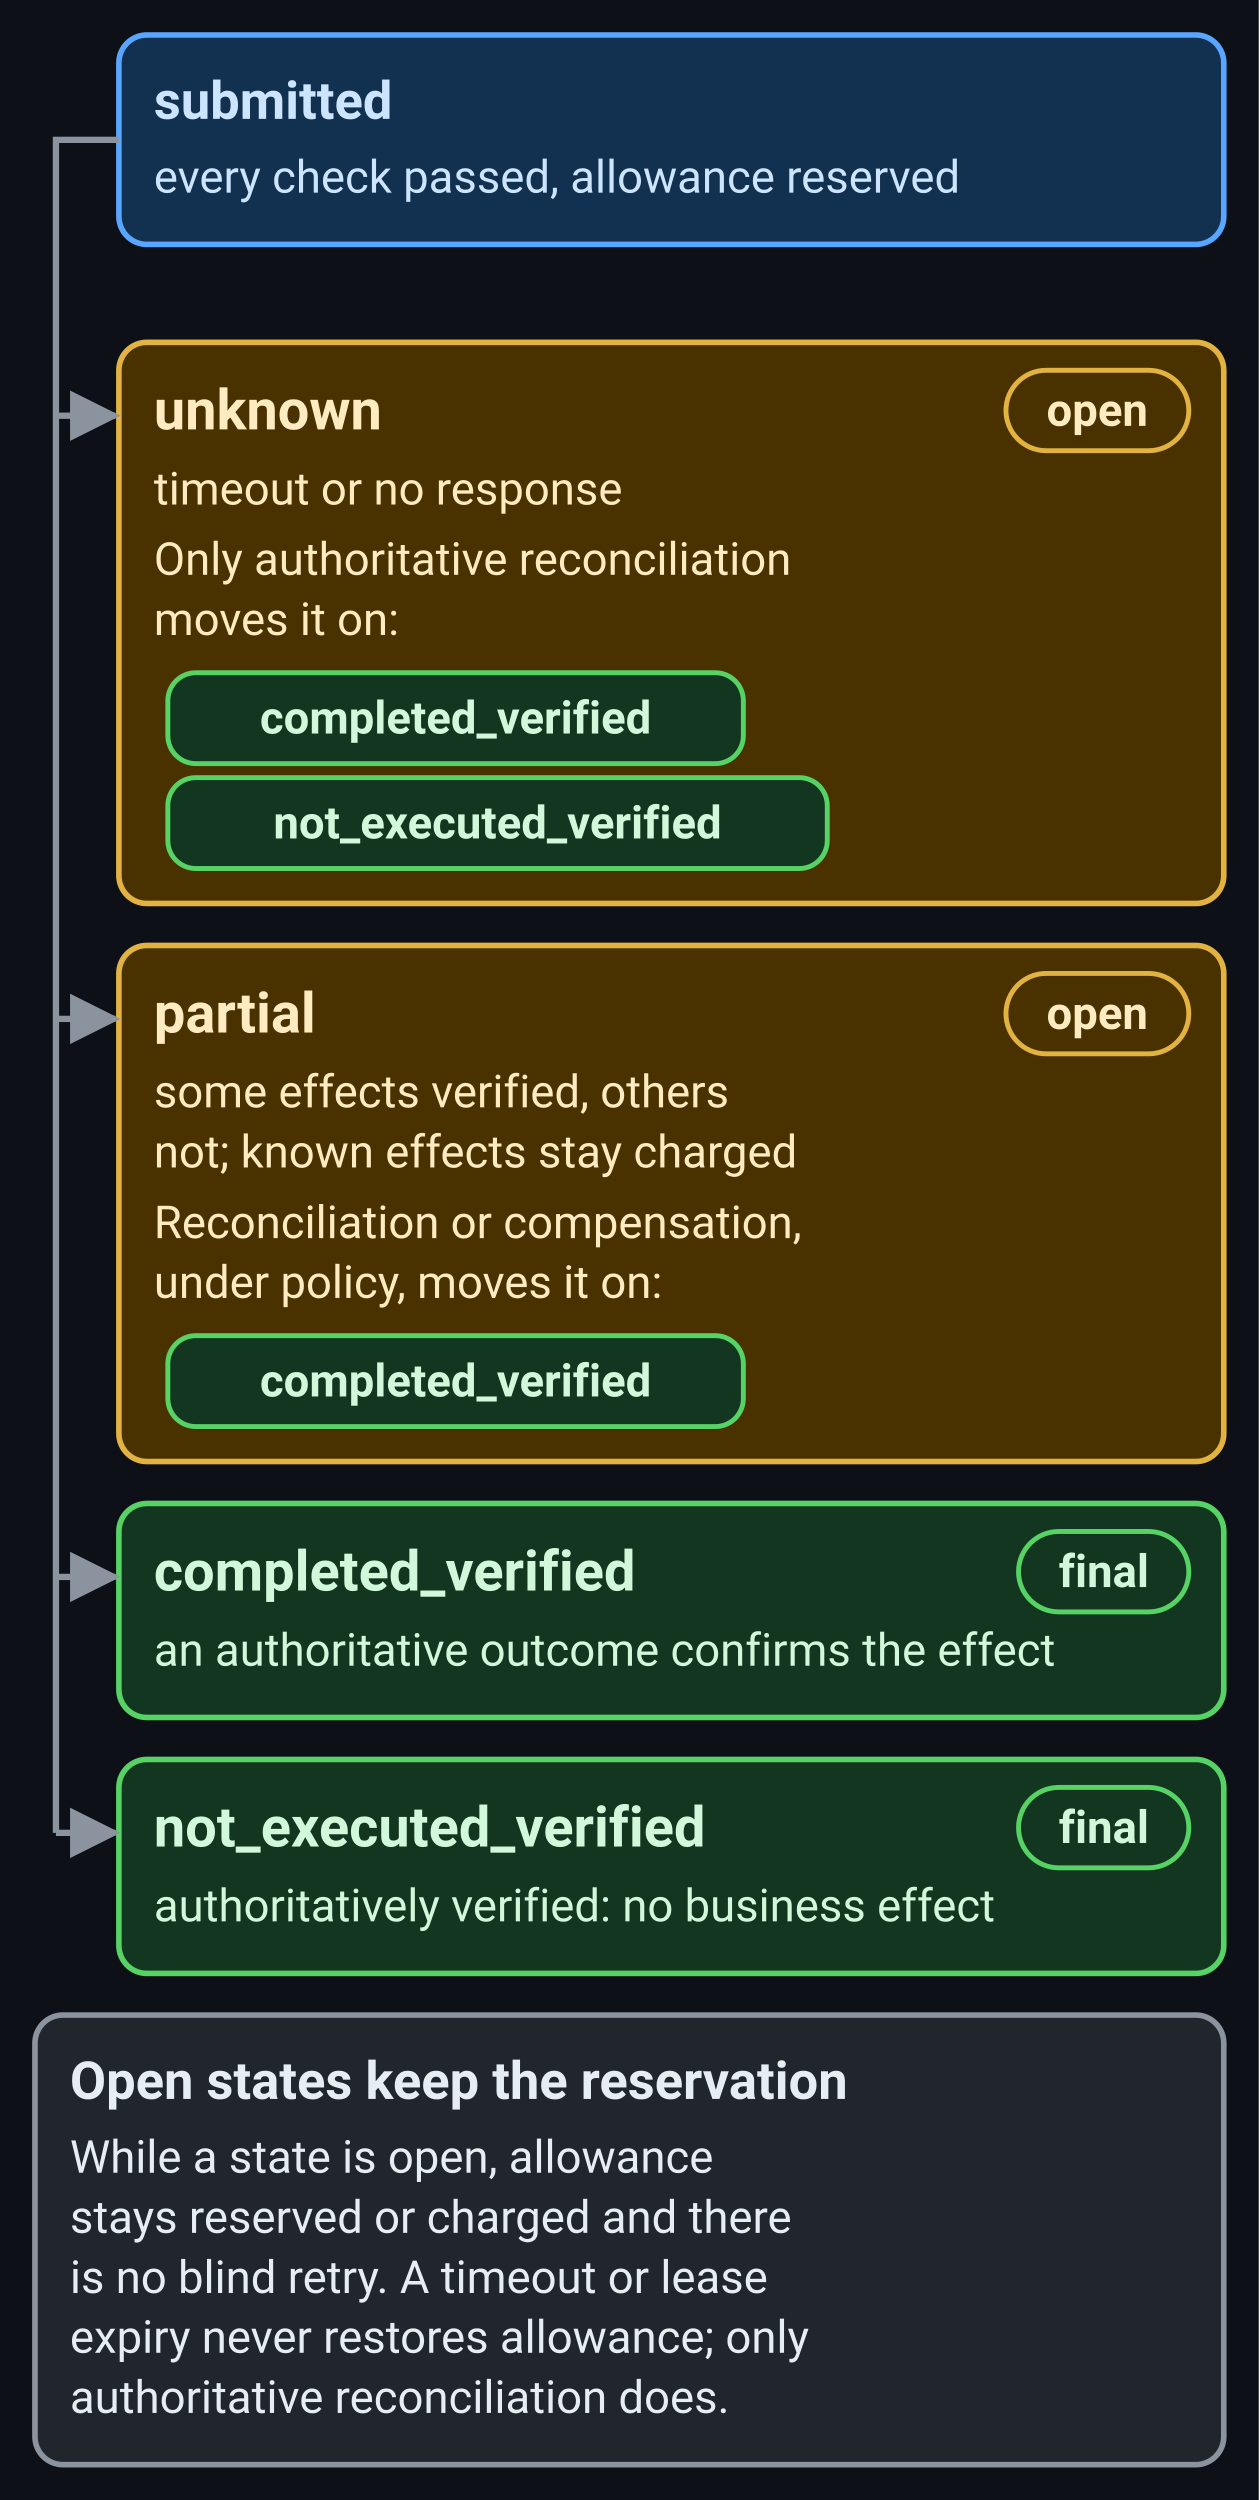
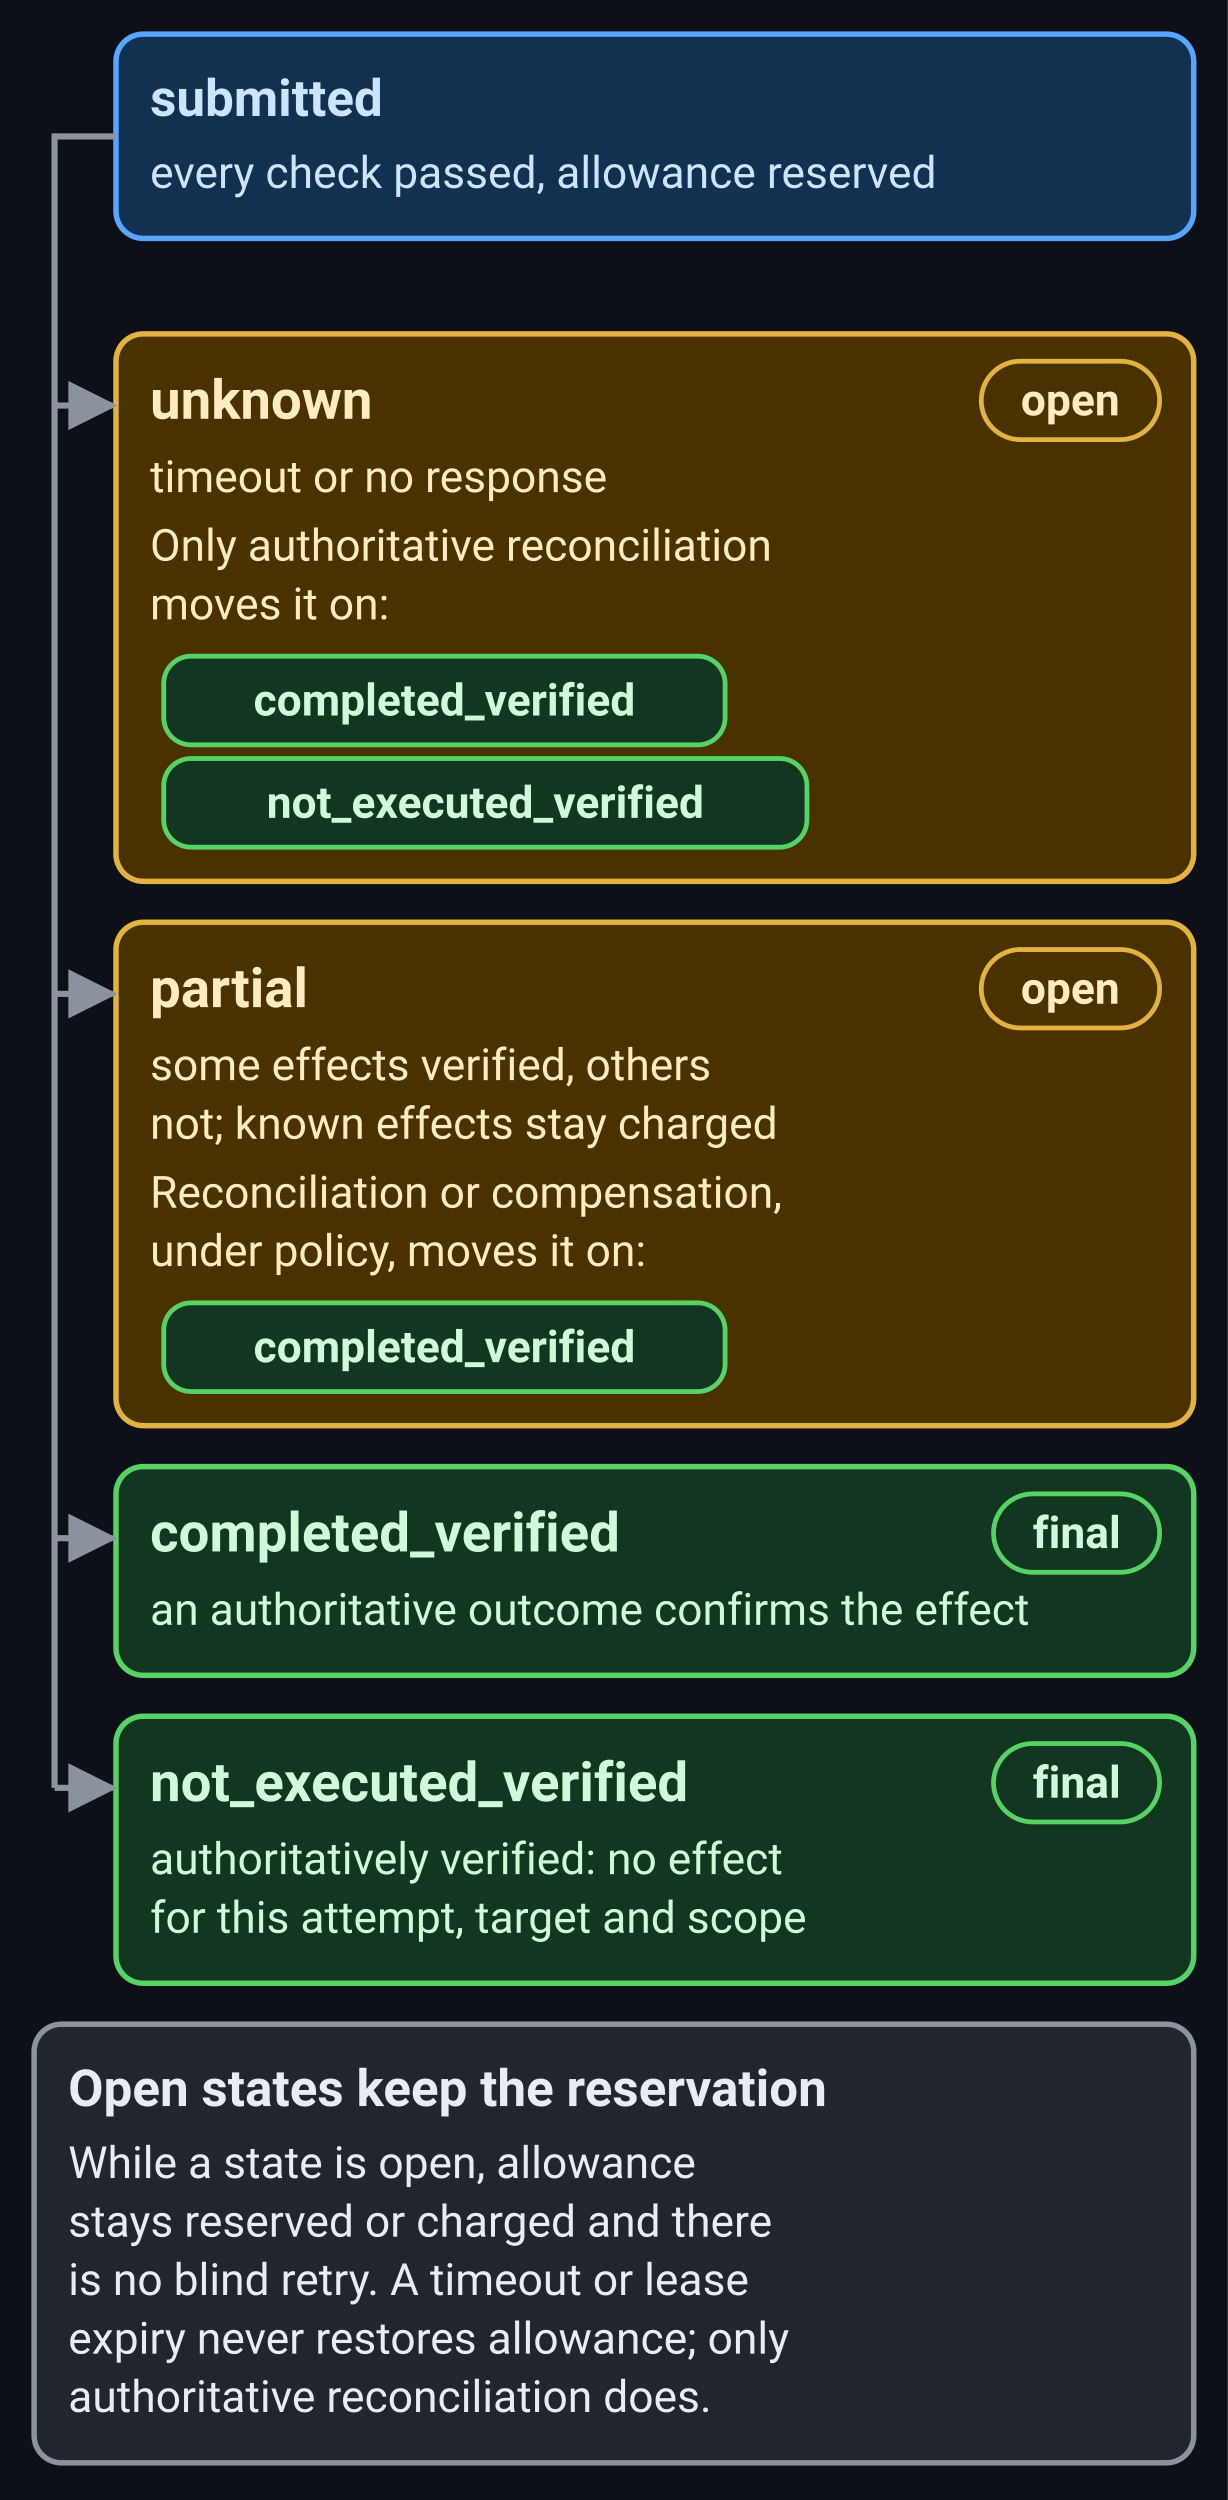
- <svg xmlns="http://www.w3.org/2000/svg" viewBox="0 0 360 715" width="360" height="715" role="img" aria-labelledby="t d" font-family="-apple-system, 'Segoe UI', Roboto, Helvetica, Arial, sans-serif">
+ <svg xmlns="http://www.w3.org/2000/svg" viewBox="0 0 360 733" width="360" height="733" role="img" aria-labelledby="t d" font-family="-apple-system, 'Segoe UI', Roboto, Helvetica, Arial, sans-serif">
  <defs>
    <marker id="arr" viewBox="0 0 10 10" refX="9" refY="5" markerWidth="8" markerHeight="8" orient="auto-start-reverse">
      <path d="M0 0 L10 5 L0 10 z" fill="#8b949e" />
    </marker>
    <marker id="arrs" viewBox="0 0 10 10" refX="9" refY="5" markerWidth="5.5" markerHeight="5.5" orient="auto-start-reverse">
      <path d="M0 0 L10 5 L0 10 z" fill="#8b949e" />
    </marker>
  </defs>
-   <rect width="360" height="715" fill="#0d1117" />
+   <rect width="360" height="733" fill="#0d1117" />
  <rect x="34.0" y="10.0" width="316.0" height="59.9" rx="8" fill="#12304F" stroke="#58A6FF" stroke-width="1.6" />
  <text x="44.0" y="34.0" font-size="15" text-anchor="start" font-weight="700" fill="#CDE4FF">submitted</text>
  <text x="44.0" y="55.1" font-size="13" text-anchor="start" fill="#CDE4FF">every check passed, allowance reserved</text>
  <rect x="34.0" y="97.9" width="316.0" height="160.5" rx="8" fill="#4A3200" stroke="#E3B341" stroke-width="1.6" />
  <rect x="287.7" y="105.9" width="52.3" height="23.0" rx="11.5" fill="#4A3200" stroke="#E3B341" stroke-width="1.4" />
  <text x="313.8" y="121.8" font-size="13" text-anchor="middle" font-weight="700" fill="#FFEBC2">open</text>
  <text x="44.0" y="122.8" font-size="16" text-anchor="start" font-weight="700" fill="#FFEBC2">unknown</text>
  <text x="44.0" y="144.3" font-size="13" text-anchor="start" fill="#FFEBC2">timeout or no response</text>
  <text x="44.0" y="164.4" font-size="13" text-anchor="start" fill="#FFEBC2">Only authoritative reconciliation</text>
  <text x="44.0" y="181.6" font-size="13" text-anchor="start" fill="#FFEBC2">moves it on:</text>
  <rect x="48.0" y="192.4" width="164.6" height="26.0" rx="8" fill="#12361F" stroke="#56D364" stroke-width="1.4" />
  <text x="130.3" y="209.8" font-size="13" text-anchor="middle" font-weight="700" fill="#D2F8DB">completed_verified</text>
  <rect x="48.0" y="222.4" width="188.6" height="26.0" rx="8" fill="#12361F" stroke="#56D364" stroke-width="1.4" />
  <text x="142.3" y="239.8" font-size="13" text-anchor="middle" font-weight="700" fill="#D2F8DB">not_executed_verified</text>
  <rect x="34.0" y="270.4" width="316.0" height="147.6" rx="8" fill="#4A3200" stroke="#E3B341" stroke-width="1.6" />
  <rect x="287.7" y="278.4" width="52.3" height="23.0" rx="11.5" fill="#4A3200" stroke="#E3B341" stroke-width="1.4" />
  <text x="313.8" y="294.3" font-size="13" text-anchor="middle" font-weight="700" fill="#FFEBC2">open</text>
  <text x="44.0" y="295.3" font-size="16" text-anchor="start" font-weight="700" fill="#FFEBC2">partial</text>
  <text x="44.0" y="316.7" font-size="13" text-anchor="start" fill="#FFEBC2">some effects verified, others</text>
  <text x="44.0" y="333.9" font-size="13" text-anchor="start" fill="#FFEBC2">not; known effects stay charged</text>
  <text x="44.0" y="354.1" font-size="13" text-anchor="start" fill="#FFEBC2">Reconciliation or compensation,</text>
  <text x="44.0" y="371.2" font-size="13" text-anchor="start" fill="#FFEBC2">under policy, moves it on:</text>
  <rect x="48.0" y="382.0" width="164.6" height="26.0" rx="8" fill="#12361F" stroke="#56D364" stroke-width="1.4" />
  <text x="130.3" y="399.4" font-size="13" text-anchor="middle" font-weight="700" fill="#D2F8DB">completed_verified</text>
  <rect x="34.0" y="430.0" width="316.0" height="61.2" rx="8" fill="#12361F" stroke="#56D364" stroke-width="1.6" />
  <rect x="291.3" y="438.0" width="48.7" height="23.0" rx="11.5" fill="#12361F" stroke="#56D364" stroke-width="1.4" />
  <text x="315.7" y="453.9" font-size="13" text-anchor="middle" font-weight="700" fill="#D2F8DB">final</text>
  <text x="44.0" y="454.9" font-size="16" text-anchor="start" font-weight="700" fill="#D2F8DB">completed_verified</text>
  <text x="44.0" y="476.4" font-size="13" text-anchor="start" fill="#D2F8DB">an authoritative outcome confirms the effect</text>
-   <rect x="34.0" y="503.2" width="316.0" height="61.2" rx="8" fill="#12361F" stroke="#56D364" stroke-width="1.6" />
+   <rect x="34.0" y="503.2" width="316.0" height="78.3" rx="8" fill="#12361F" stroke="#56D364" stroke-width="1.6" />
  <rect x="291.3" y="511.2" width="48.7" height="23.0" rx="11.5" fill="#12361F" stroke="#56D364" stroke-width="1.4" />
  <text x="315.7" y="527.1" font-size="13" text-anchor="middle" font-weight="700" fill="#D2F8DB">final</text>
  <text x="44.0" y="528.1" font-size="16" text-anchor="start" font-weight="700" fill="#D2F8DB">not_executed_verified</text>
-   <text x="44.0" y="549.5" font-size="13" text-anchor="start" fill="#D2F8DB">authoritatively verified: no business effect</text>
+   <text x="44.0" y="549.5" font-size="13" text-anchor="start" fill="#D2F8DB">authoritatively verified: no effect</text>
+   <text x="44.0" y="566.7" font-size="13" text-anchor="start" fill="#D2F8DB">for this attempt, target and scope</text>
  <path d="M34.0 40.0 L16.0 40.0 L16.0 524.2" fill="none" stroke="#8b949e" stroke-width="1.8" />
  <path d="M16.0 118.9 L33.0 118.9" fill="none" stroke="#8b949e" stroke-width="1.8" marker-end="url(#arr)" />
  <path d="M16.0 291.4 L33.0 291.4" fill="none" stroke="#8b949e" stroke-width="1.8" marker-end="url(#arr)" />
  <path d="M16.0 451.0 L33.0 451.0" fill="none" stroke="#8b949e" stroke-width="1.8" marker-end="url(#arr)" />
  <path d="M16.0 524.2 L33.0 524.2" fill="none" stroke="#8b949e" stroke-width="1.8" marker-end="url(#arr)" />
-   <rect x="10.0" y="576.3" width="340.0" height="128.6" rx="8" fill="#21262D" stroke="#8b949e" stroke-width="1.6" />
-   <text x="20.0" y="600.3" font-size="15" text-anchor="start" font-weight="700" fill="#e6edf3">Open states keep the reservation</text>
-   <text x="20.0" y="621.4" font-size="13" text-anchor="start" fill="#e6edf3">While a state is open, allowance</text>
-   <text x="20.0" y="638.6" font-size="13" text-anchor="start" fill="#e6edf3">stays reserved or charged and there</text>
-   <text x="20.0" y="655.8" font-size="13" text-anchor="start" fill="#e6edf3">is no blind retry. A timeout or lease</text>
-   <text x="20.0" y="672.9" font-size="13" text-anchor="start" fill="#e6edf3">expiry never restores allowance; only</text>
-   <text x="20.0" y="690.1" font-size="13" text-anchor="start" fill="#e6edf3">authoritative reconciliation does.</text>
+   <rect x="10.0" y="593.5" width="340.0" height="128.6" rx="8" fill="#21262D" stroke="#8b949e" stroke-width="1.6" />
+   <text x="20.0" y="617.5" font-size="15" text-anchor="start" font-weight="700" fill="#e6edf3">Open states keep the reservation</text>
+   <text x="20.0" y="638.6" font-size="13" text-anchor="start" fill="#e6edf3">While a state is open, allowance</text>
+   <text x="20.0" y="655.8" font-size="13" text-anchor="start" fill="#e6edf3">stays reserved or charged and there</text>
+   <text x="20.0" y="672.9" font-size="13" text-anchor="start" fill="#e6edf3">is no blind retry. A timeout or lease</text>
+   <text x="20.0" y="690.1" font-size="13" text-anchor="start" fill="#e6edf3">expiry never restores allowance; only</text>
+   <text x="20.0" y="707.2" font-size="13" text-anchor="start" fill="#e6edf3">authoritative reconciliation does.</text>
</svg>
